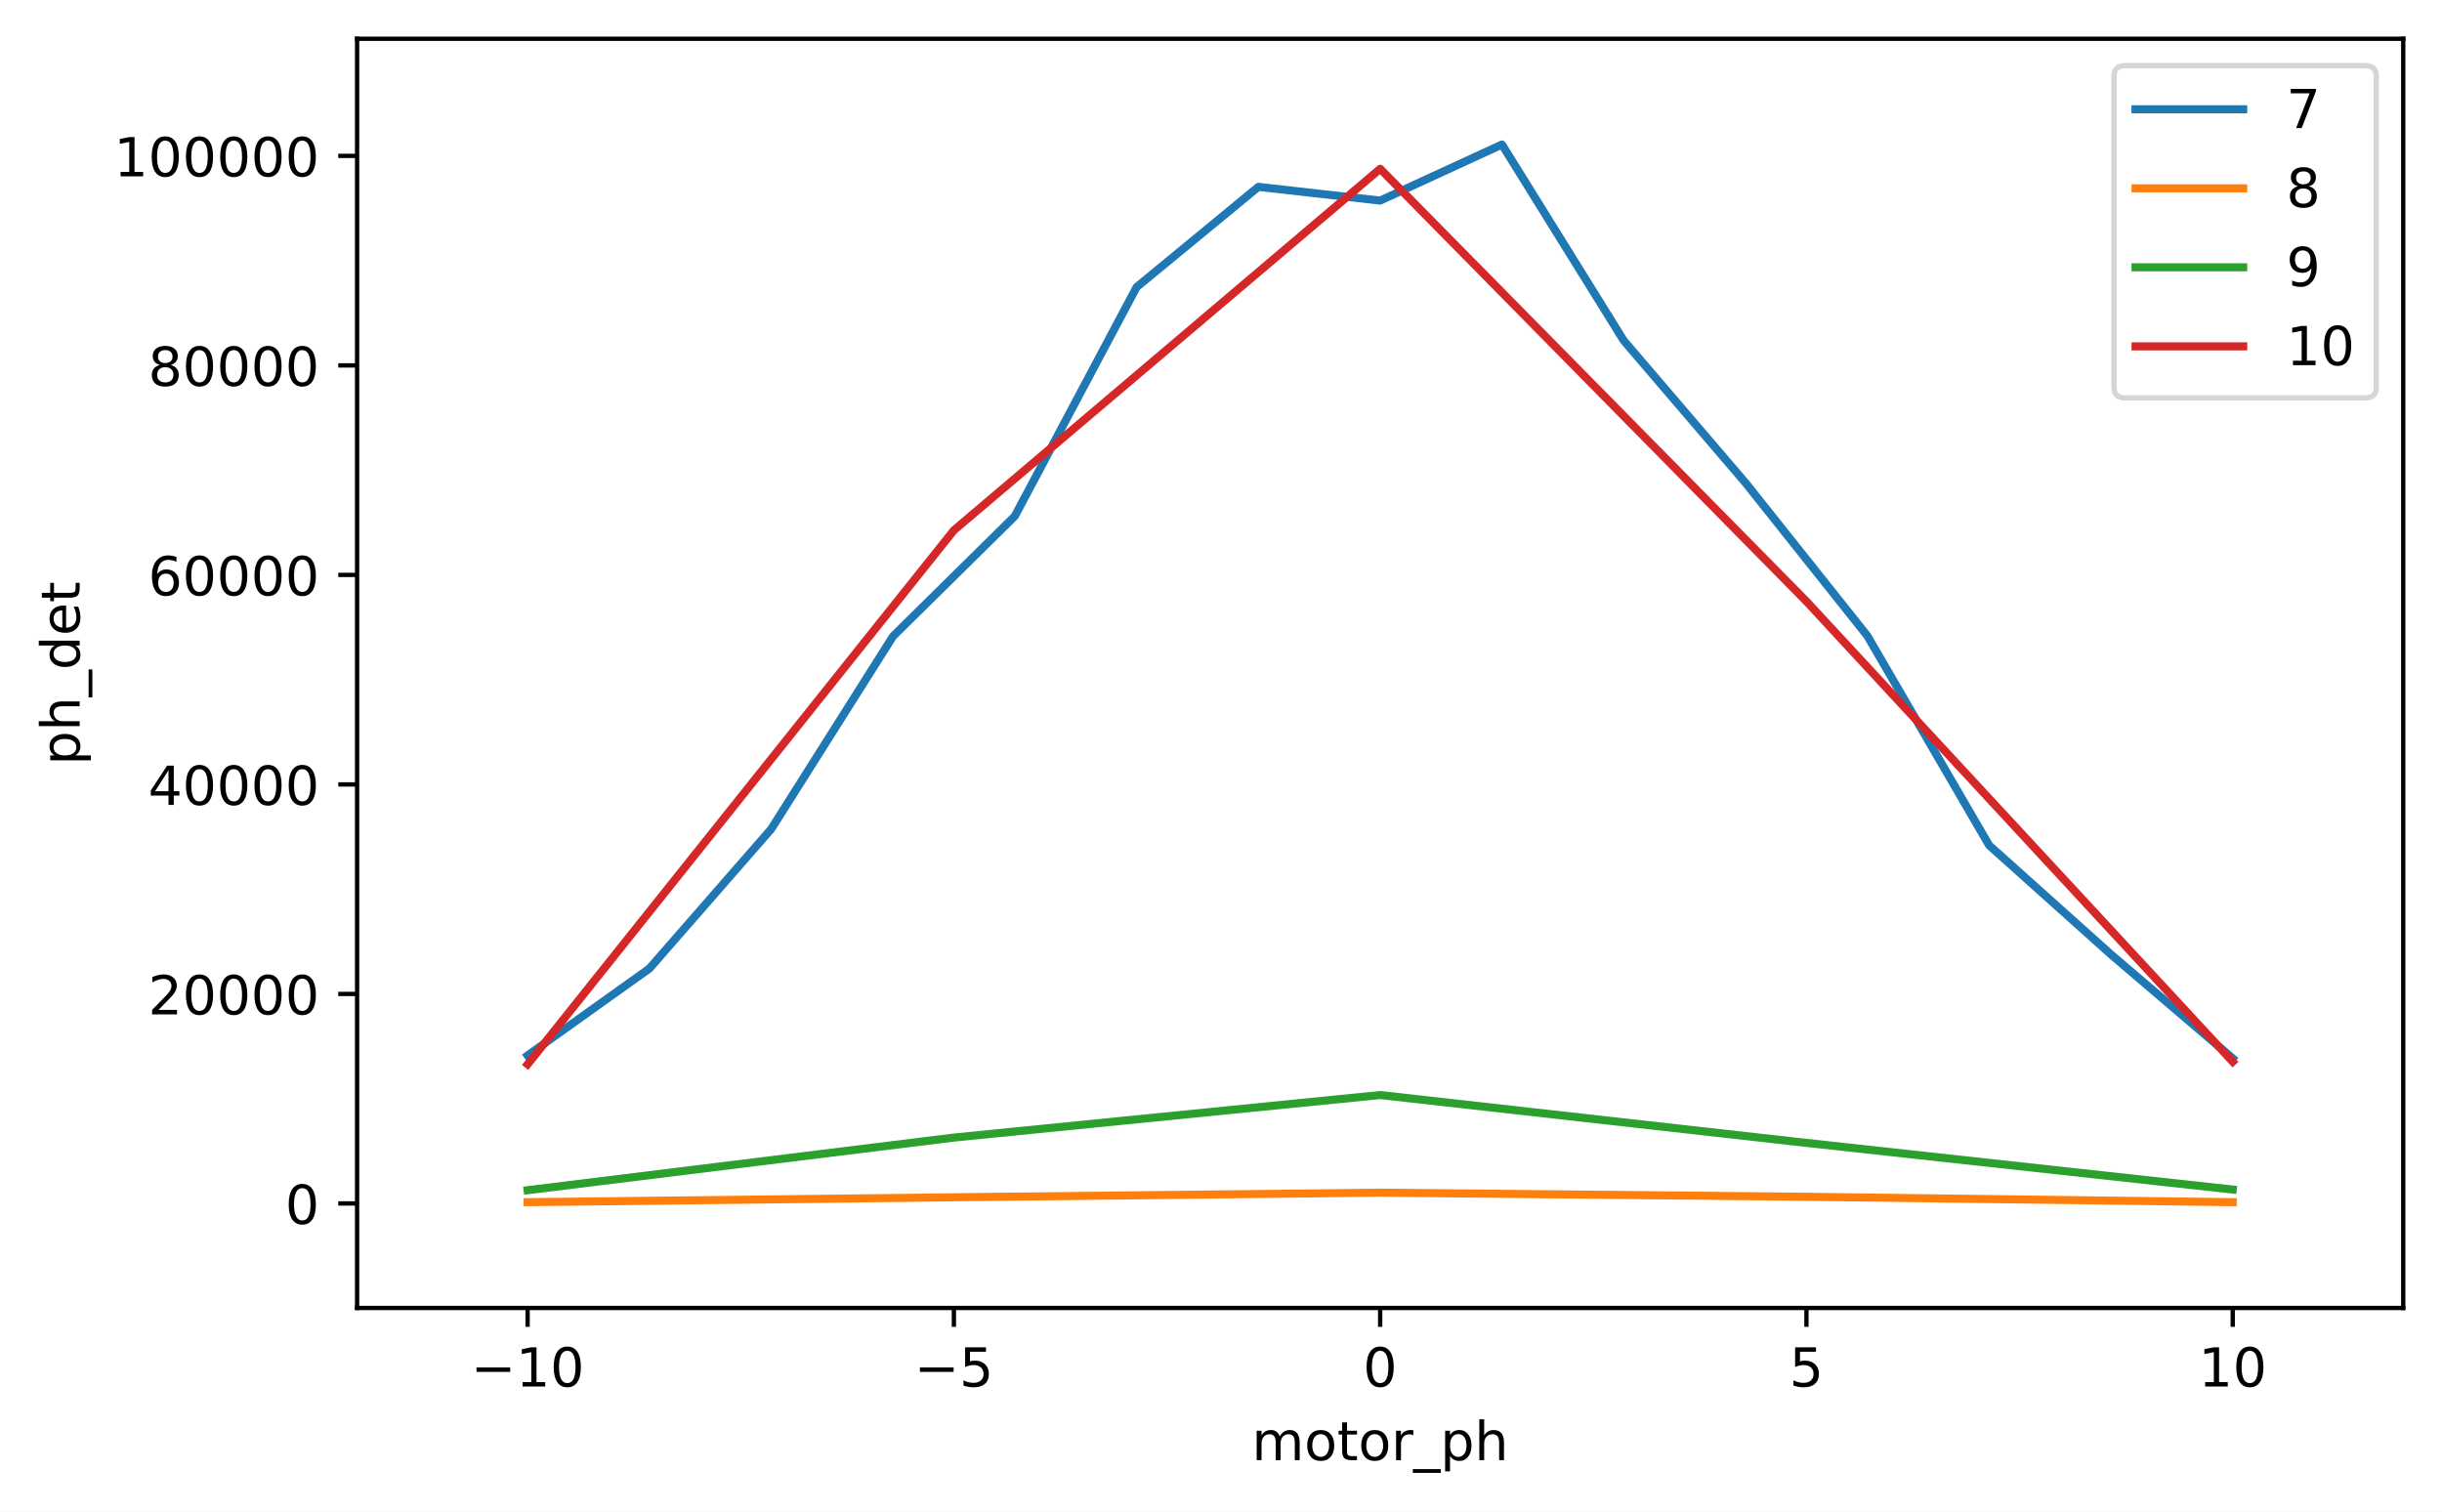
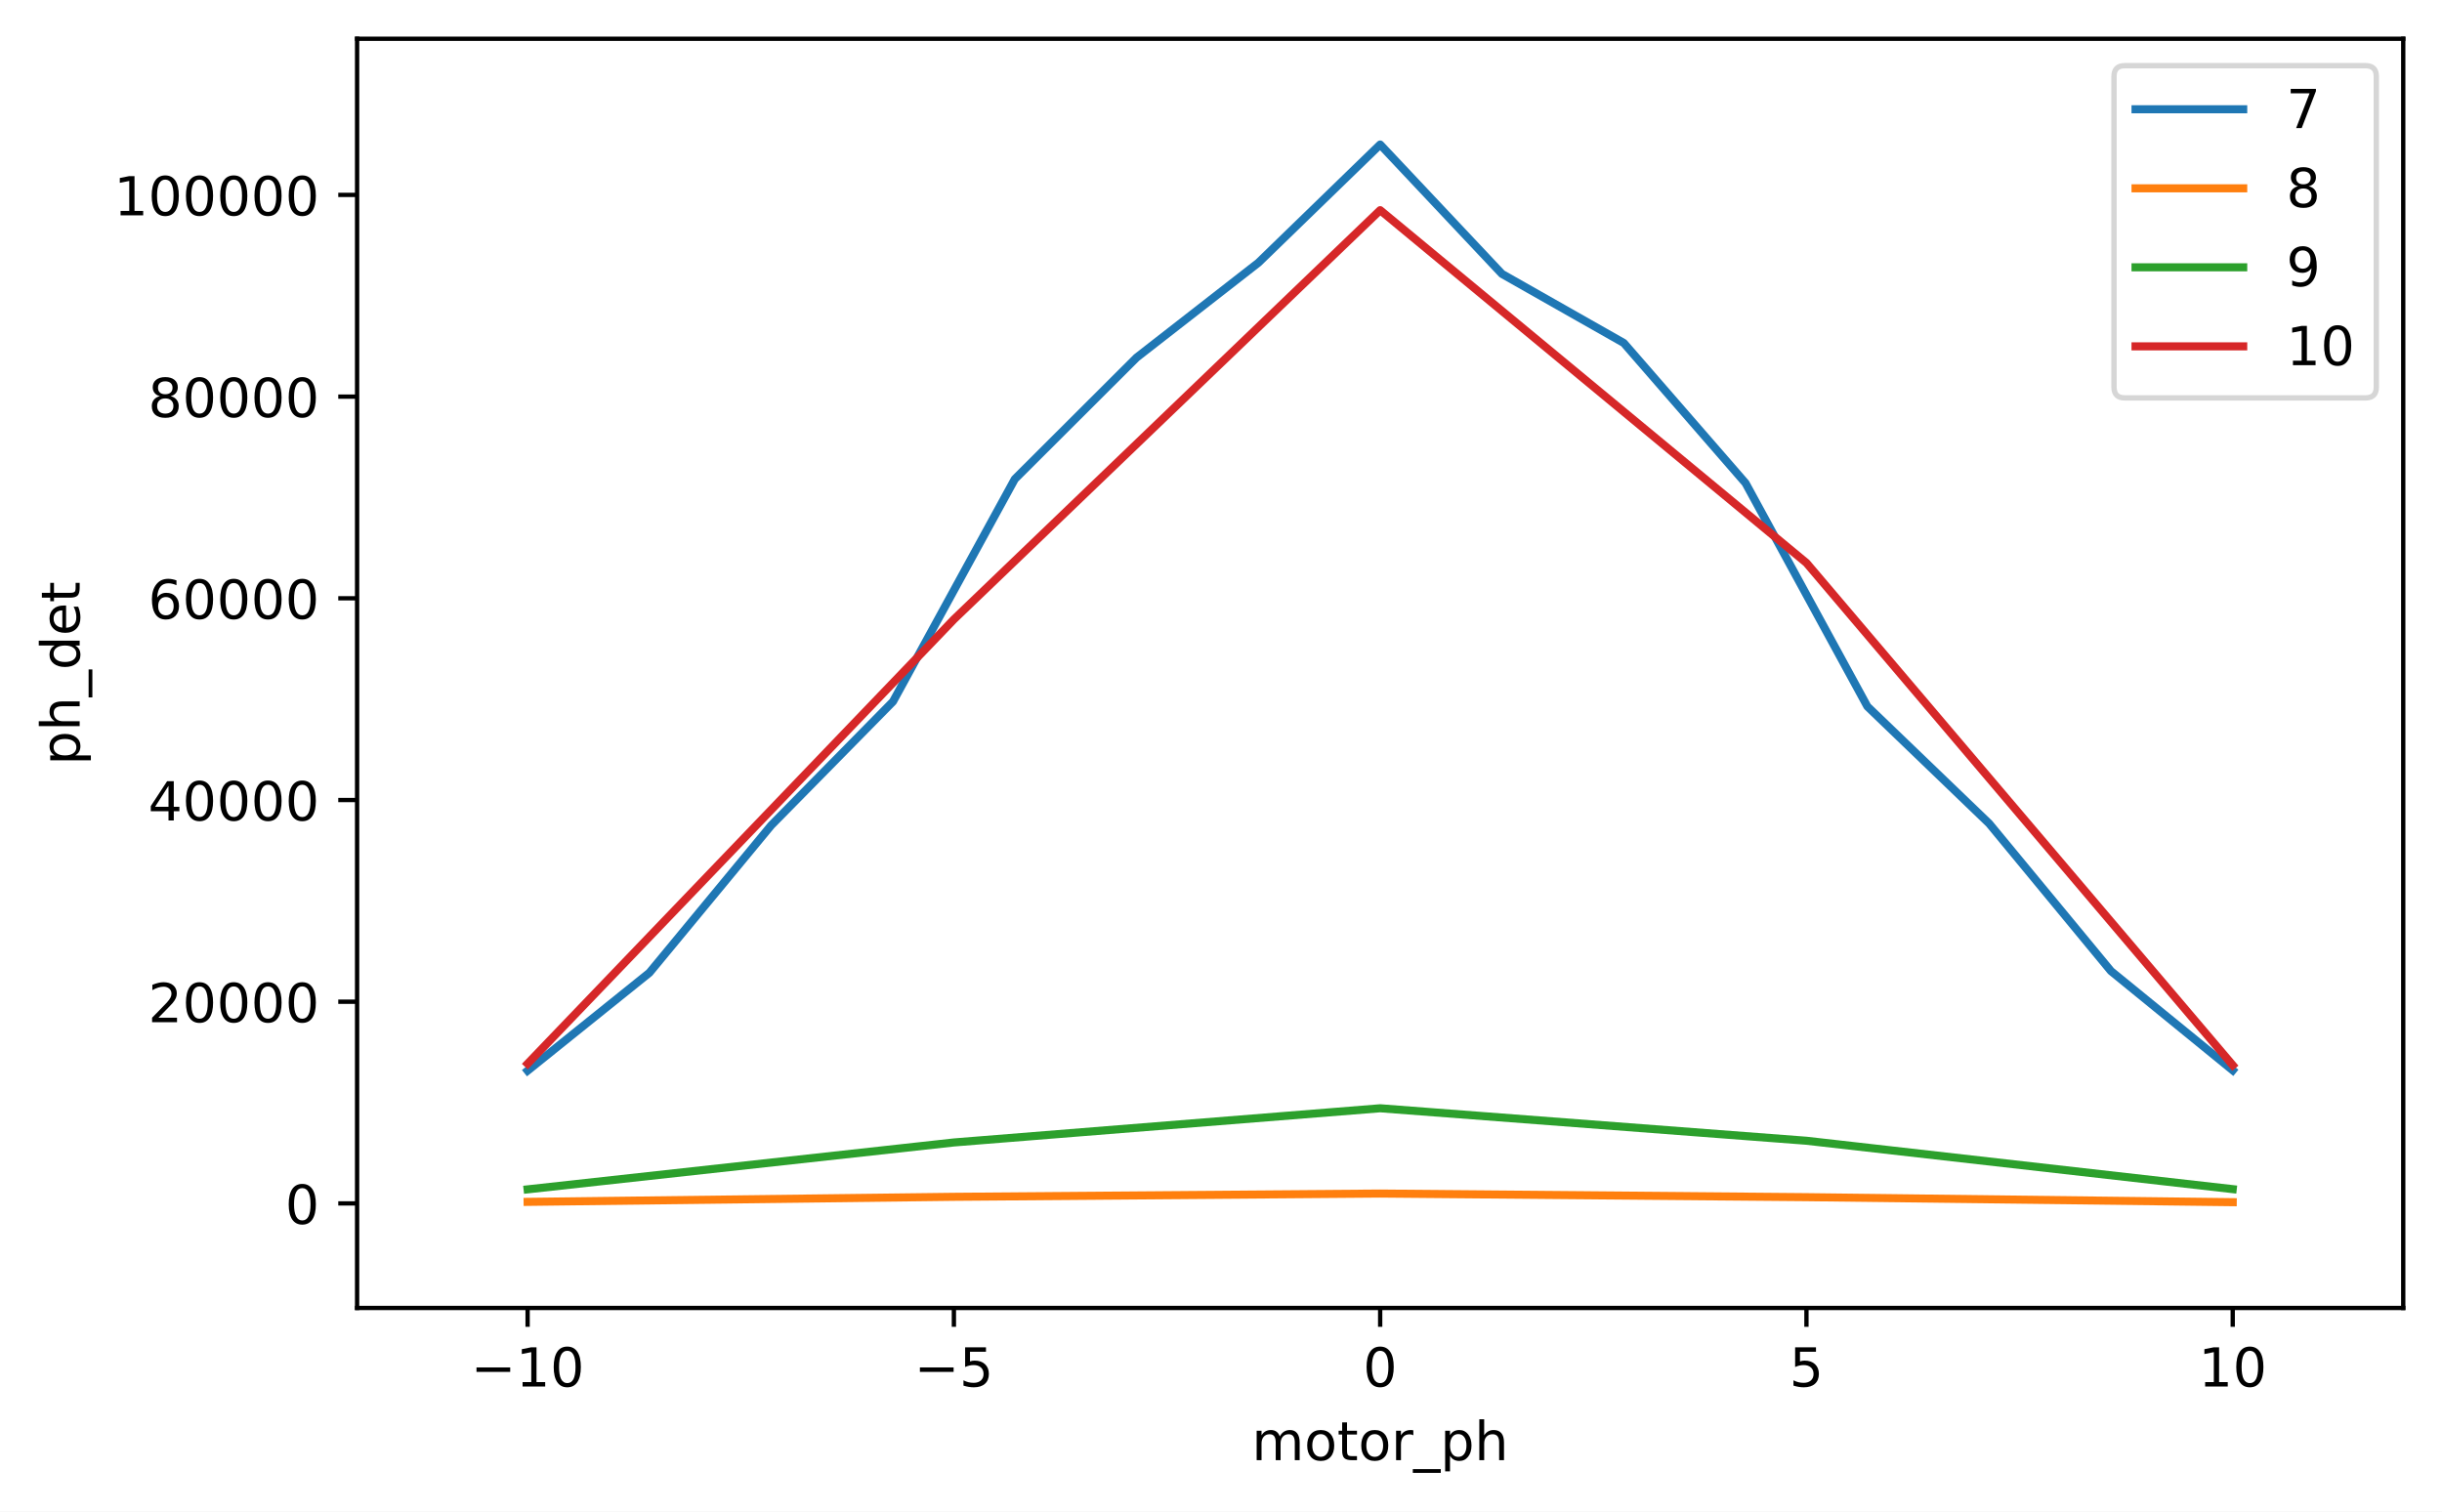
<svg xmlns="http://www.w3.org/2000/svg" xmlns:xlink="http://www.w3.org/1999/xlink" height="280.8pt" version="1.1" viewBox="0 0 453.6 280.8" width="453.6pt">
  <defs>
    <style type="text/css">
*{stroke-linecap:butt;stroke-linejoin:round;}
  </style>
  </defs>
  <g id="figure_1">
    <g id="patch_1">
      <path d="M 0 280.8  L 453.6 280.8  L 453.6 0  L 0 0  z " style="fill:#ffffff;" />
    </g>
    <g id="axes_1">
      <g id="patch_2">
        <path d="M 66.331 242.966  L 446.4 242.966  L 446.4 7.2  L 66.331 7.2  z " style="fill:#ffffff;" />
      </g>
      <g id="matplotlib.axis_1">
        <g id="xtick_1">
          <g id="line2d_1">
            <defs>
-               <path d="M 0 0  L 0 3.5  " id="md766d97374" style="stroke:#000000;stroke-width:0.8;" />
-             </defs>
-             <g>
-               <use style="stroke:#000000;stroke-width:0.8;" x="98.004" xlink:href="#md766d97374" y="242.966" />
+               <path d="M 0 0  L 0 3.5  " id="md4e290f3ae" style="stroke:#000000;stroke-width:0.8;" />
+             </defs>
+             <g>
+               <use style="stroke:#000000;stroke-width:0.8;" x="98.004" xlink:href="#md4e290f3ae" y="242.966" />
            </g>
          </g>
          <g id="text_1">
            <defs>
              <path d="M 10.594 35.5  L 73.188 35.5  L 73.188 27.203  L 10.594 27.203  z " id="DejaVuSans-8722" />
              <path d="M 12.406 8.297  L 28.516 8.297  L 28.516 63.922  L 10.984 60.406  L 10.984 69.391  L 28.422 72.906  L 38.281 72.906  L 38.281 8.297  L 54.391 8.297  L 54.391 0  L 12.406 0  z " id="DejaVuSans-49" />
              <path d="M 31.781 66.406  Q 24.172 66.406 20.328 58.906  Q 16.5 51.422 16.5 36.375  Q 16.5 21.391 20.328 13.891  Q 24.172 6.391 31.781 6.391  Q 39.453 6.391 43.281 13.891  Q 47.125 21.391 47.125 36.375  Q 47.125 51.422 43.281 58.906  Q 39.453 66.406 31.781 66.406  z M 31.781 74.219  Q 44.047 74.219 50.516 64.516  Q 56.984 54.828 56.984 36.375  Q 56.984 17.969 50.516 8.266  Q 44.047 -1.422 31.781 -1.422  Q 19.531 -1.422 13.062 8.266  Q 6.594 17.969 6.594 36.375  Q 6.594 54.828 13.062 64.516  Q 19.531 74.219 31.781 74.219  z " id="DejaVuSans-48" />
            </defs>
            <g transform="translate(87.4513 257.5641)scale(0.1 -0.1)">
              <use xlink:href="#DejaVuSans-8722" />
              <use x="83.789" xlink:href="#DejaVuSans-49" />
              <use x="147.412" xlink:href="#DejaVuSans-48" />
            </g>
          </g>
        </g>
        <g id="xtick_2">
          <g id="line2d_2">
            <g>
-               <use style="stroke:#000000;stroke-width:0.8;" x="177.185" xlink:href="#md766d97374" y="242.966" />
+               <use style="stroke:#000000;stroke-width:0.8;" x="177.185" xlink:href="#md4e290f3ae" y="242.966" />
            </g>
          </g>
          <g id="text_2">
            <defs>
              <path d="M 10.797 72.906  L 49.516 72.906  L 49.516 64.594  L 19.828 64.594  L 19.828 46.734  Q 21.969 47.469 24.109 47.828  Q 26.266 48.188 28.422 48.188  Q 40.625 48.188 47.75 41.5  Q 54.891 34.812 54.891 23.391  Q 54.891 11.625 47.562 5.094  Q 40.234 -1.422 26.906 -1.422  Q 22.312 -1.422 17.547 -0.641  Q 12.797 0.141 7.719 1.703  L 7.719 11.625  Q 12.109 9.234 16.797 8.062  Q 21.484 6.891 26.703 6.891  Q 35.156 6.891 40.078 11.328  Q 45.016 15.766 45.016 23.391  Q 45.016 31 40.078 35.438  Q 35.156 39.891 26.703 39.891  Q 22.75 39.891 18.812 39.016  Q 14.891 38.141 10.797 36.281  z " id="DejaVuSans-53" />
            </defs>
            <g transform="translate(169.8135 257.5641)scale(0.1 -0.1)">
              <use xlink:href="#DejaVuSans-8722" />
              <use x="83.789" xlink:href="#DejaVuSans-53" />
            </g>
          </g>
        </g>
        <g id="xtick_3">
          <g id="line2d_3">
            <g>
-               <use style="stroke:#000000;stroke-width:0.8;" x="256.366" xlink:href="#md766d97374" y="242.966" />
+               <use style="stroke:#000000;stroke-width:0.8;" x="256.366" xlink:href="#md4e290f3ae" y="242.966" />
            </g>
          </g>
          <g id="text_3">
            <g transform="translate(253.1844 257.5641)scale(0.1 -0.1)">
              <use xlink:href="#DejaVuSans-48" />
            </g>
          </g>
        </g>
        <g id="xtick_4">
          <g id="line2d_4">
            <g>
-               <use style="stroke:#000000;stroke-width:0.8;" x="335.547" xlink:href="#md766d97374" y="242.966" />
+               <use style="stroke:#000000;stroke-width:0.8;" x="335.547" xlink:href="#md4e290f3ae" y="242.966" />
            </g>
          </g>
          <g id="text_4">
            <g transform="translate(332.3654 257.5641)scale(0.1 -0.1)">
              <use xlink:href="#DejaVuSans-53" />
            </g>
          </g>
        </g>
        <g id="xtick_5">
          <g id="line2d_5">
            <g>
-               <use style="stroke:#000000;stroke-width:0.8;" x="414.728" xlink:href="#md766d97374" y="242.966" />
+               <use style="stroke:#000000;stroke-width:0.8;" x="414.728" xlink:href="#md4e290f3ae" y="242.966" />
            </g>
          </g>
          <g id="text_5">
            <g transform="translate(408.3651 257.5641)scale(0.1 -0.1)">
              <use xlink:href="#DejaVuSans-49" />
              <use x="63.623" xlink:href="#DejaVuSans-48" />
            </g>
          </g>
        </g>
        <g id="text_6">
          <defs>
            <path d="M 52 44.188  Q 55.375 50.25 60.062 53.125  Q 64.75 56 71.094 56  Q 79.641 56 84.281 50.016  Q 88.922 44.047 88.922 33.016  L 88.922 0  L 79.891 0  L 79.891 32.719  Q 79.891 40.578 77.094 44.375  Q 74.312 48.188 68.609 48.188  Q 61.625 48.188 57.562 43.547  Q 53.516 38.922 53.516 30.906  L 53.516 0  L 44.484 0  L 44.484 32.719  Q 44.484 40.625 41.703 44.406  Q 38.922 48.188 33.109 48.188  Q 26.219 48.188 22.156 43.531  Q 18.109 38.875 18.109 30.906  L 18.109 0  L 9.078 0  L 9.078 54.688  L 18.109 54.688  L 18.109 46.188  Q 21.188 51.219 25.484 53.609  Q 29.781 56 35.688 56  Q 41.656 56 45.828 52.969  Q 50 49.953 52 44.188  z " id="DejaVuSans-109" />
            <path d="M 30.609 48.391  Q 23.391 48.391 19.188 42.75  Q 14.984 37.109 14.984 27.297  Q 14.984 17.484 19.156 11.844  Q 23.344 6.203 30.609 6.203  Q 37.797 6.203 41.984 11.859  Q 46.188 17.531 46.188 27.297  Q 46.188 37.016 41.984 42.703  Q 37.797 48.391 30.609 48.391  z M 30.609 56  Q 42.328 56 49.016 48.375  Q 55.719 40.766 55.719 27.297  Q 55.719 13.875 49.016 6.219  Q 42.328 -1.422 30.609 -1.422  Q 18.844 -1.422 12.172 6.219  Q 5.516 13.875 5.516 27.297  Q 5.516 40.766 12.172 48.375  Q 18.844 56 30.609 56  z " id="DejaVuSans-111" />
            <path d="M 18.312 70.219  L 18.312 54.688  L 36.812 54.688  L 36.812 47.703  L 18.312 47.703  L 18.312 18.016  Q 18.312 11.328 20.141 9.422  Q 21.969 7.516 27.594 7.516  L 36.812 7.516  L 36.812 0  L 27.594 0  Q 17.188 0 13.234 3.875  Q 9.281 7.766 9.281 18.016  L 9.281 47.703  L 2.688 47.703  L 2.688 54.688  L 9.281 54.688  L 9.281 70.219  z " id="DejaVuSans-116" />
            <path d="M 41.109 46.297  Q 39.594 47.172 37.812 47.578  Q 36.031 48 33.891 48  Q 26.266 48 22.188 43.047  Q 18.109 38.094 18.109 28.812  L 18.109 0  L 9.078 0  L 9.078 54.688  L 18.109 54.688  L 18.109 46.188  Q 20.953 51.172 25.484 53.578  Q 30.031 56 36.531 56  Q 37.453 56 38.578 55.875  Q 39.703 55.766 41.062 55.516  z " id="DejaVuSans-114" />
            <path d="M 50.984 -16.609  L 50.984 -23.578  L -0.984 -23.578  L -0.984 -16.609  z " id="DejaVuSans-95" />
            <path d="M 18.109 8.203  L 18.109 -20.797  L 9.078 -20.797  L 9.078 54.688  L 18.109 54.688  L 18.109 46.391  Q 20.953 51.266 25.266 53.625  Q 29.594 56 35.594 56  Q 45.562 56 51.781 48.094  Q 58.016 40.188 58.016 27.297  Q 58.016 14.406 51.781 6.484  Q 45.562 -1.422 35.594 -1.422  Q 29.594 -1.422 25.266 0.953  Q 20.953 3.328 18.109 8.203  z M 48.688 27.297  Q 48.688 37.203 44.609 42.844  Q 40.531 48.484 33.406 48.484  Q 26.266 48.484 22.188 42.844  Q 18.109 37.203 18.109 27.297  Q 18.109 17.391 22.188 11.75  Q 26.266 6.109 33.406 6.109  Q 40.531 6.109 44.609 11.75  Q 48.688 17.391 48.688 27.297  z " id="DejaVuSans-112" />
            <path d="M 54.891 33.016  L 54.891 0  L 45.906 0  L 45.906 32.719  Q 45.906 40.484 42.875 44.328  Q 39.844 48.188 33.797 48.188  Q 26.516 48.188 22.312 43.547  Q 18.109 38.922 18.109 30.906  L 18.109 0  L 9.078 0  L 9.078 75.984  L 18.109 75.984  L 18.109 46.188  Q 21.344 51.125 25.703 53.562  Q 30.078 56 35.797 56  Q 45.219 56 50.047 50.172  Q 54.891 44.344 54.891 33.016  z " id="DejaVuSans-104" />
          </defs>
          <g transform="translate(232.518 271.2422)scale(0.1 -0.1)">
            <use xlink:href="#DejaVuSans-109" />
            <use x="97.412" xlink:href="#DejaVuSans-111" />
            <use x="158.594" xlink:href="#DejaVuSans-116" />
            <use x="197.803" xlink:href="#DejaVuSans-111" />
            <use x="258.984" xlink:href="#DejaVuSans-114" />
            <use x="300.098" xlink:href="#DejaVuSans-95" />
            <use x="350.098" xlink:href="#DejaVuSans-112" />
            <use x="413.574" xlink:href="#DejaVuSans-104" />
          </g>
        </g>
      </g>
      <g id="matplotlib.axis_2">
        <g id="ytick_1">
          <g id="line2d_6">
            <defs>
-               <path d="M 0 0  L -3.5 0  " id="m53844466c3" style="stroke:#000000;stroke-width:0.8;" />
-             </defs>
-             <g>
-               <use style="stroke:#000000;stroke-width:0.8;" x="66.331" xlink:href="#m53844466c3" y="223.552" />
+               <path d="M 0 0  L -3.5 0  " id="me6a98fd529" style="stroke:#000000;stroke-width:0.8;" />
+             </defs>
+             <g>
+               <use style="stroke:#000000;stroke-width:0.8;" x="66.331" xlink:href="#me6a98fd529" y="223.547" />
            </g>
          </g>
          <g id="text_7">
-             <g transform="translate(52.96875 227.3512)scale(0.1 -0.1)">
+             <g transform="translate(52.96875 227.3463)scale(0.1 -0.1)">
              <use xlink:href="#DejaVuSans-48" />
            </g>
          </g>
        </g>
        <g id="ytick_2">
          <g id="line2d_7">
            <g>
-               <use style="stroke:#000000;stroke-width:0.8;" x="66.331" xlink:href="#m53844466c3" y="184.633" />
+               <use style="stroke:#000000;stroke-width:0.8;" x="66.331" xlink:href="#me6a98fd529" y="186.079" />
            </g>
          </g>
          <g id="text_8">
            <defs>
              <path d="M 19.188 8.297  L 53.609 8.297  L 53.609 0  L 7.328 0  L 7.328 8.297  Q 12.938 14.109 22.625 23.891  Q 32.328 33.688 34.812 36.531  Q 39.547 41.844 41.422 45.531  Q 43.312 49.219 43.312 52.781  Q 43.312 58.594 39.234 62.25  Q 35.156 65.922 28.609 65.922  Q 23.969 65.922 18.812 64.312  Q 13.672 62.703 7.812 59.422  L 7.812 69.391  Q 13.766 71.781 18.938 73  Q 24.125 74.219 28.422 74.219  Q 39.75 74.219 46.484 68.547  Q 53.219 62.891 53.219 53.422  Q 53.219 48.922 51.531 44.891  Q 49.859 40.875 45.406 35.406  Q 44.188 33.984 37.641 27.219  Q 31.109 20.453 19.188 8.297  z " id="DejaVuSans-50" />
            </defs>
-             <g transform="translate(27.51875 188.4325)scale(0.1 -0.1)">
+             <g transform="translate(27.51875 189.8782)scale(0.1 -0.1)">
              <use xlink:href="#DejaVuSans-50" />
              <use x="63.623" xlink:href="#DejaVuSans-48" />
              <use x="127.246" xlink:href="#DejaVuSans-48" />
              <use x="190.869" xlink:href="#DejaVuSans-48" />
              <use x="254.492" xlink:href="#DejaVuSans-48" />
            </g>
          </g>
        </g>
        <g id="ytick_3">
          <g id="line2d_8">
            <g>
-               <use style="stroke:#000000;stroke-width:0.8;" x="66.331" xlink:href="#m53844466c3" y="145.715" />
+               <use style="stroke:#000000;stroke-width:0.8;" x="66.331" xlink:href="#me6a98fd529" y="148.611" />
            </g>
          </g>
          <g id="text_9">
            <defs>
              <path d="M 37.797 64.312  L 12.891 25.391  L 37.797 25.391  z M 35.203 72.906  L 47.609 72.906  L 47.609 25.391  L 58.016 25.391  L 58.016 17.188  L 47.609 17.188  L 47.609 0  L 37.797 0  L 37.797 17.188  L 4.891 17.188  L 4.891 26.703  z " id="DejaVuSans-52" />
            </defs>
-             <g transform="translate(27.51875 149.5138)scale(0.1 -0.1)">
+             <g transform="translate(27.51875 152.4101)scale(0.1 -0.1)">
              <use xlink:href="#DejaVuSans-52" />
              <use x="63.623" xlink:href="#DejaVuSans-48" />
              <use x="127.246" xlink:href="#DejaVuSans-48" />
              <use x="190.869" xlink:href="#DejaVuSans-48" />
              <use x="254.492" xlink:href="#DejaVuSans-48" />
            </g>
          </g>
        </g>
        <g id="ytick_4">
          <g id="line2d_9">
            <g>
-               <use style="stroke:#000000;stroke-width:0.8;" x="66.331" xlink:href="#m53844466c3" y="106.796" />
+               <use style="stroke:#000000;stroke-width:0.8;" x="66.331" xlink:href="#me6a98fd529" y="111.143" />
            </g>
          </g>
          <g id="text_10">
            <defs>
              <path d="M 33.016 40.375  Q 26.375 40.375 22.484 35.828  Q 18.609 31.297 18.609 23.391  Q 18.609 15.531 22.484 10.953  Q 26.375 6.391 33.016 6.391  Q 39.656 6.391 43.531 10.953  Q 47.406 15.531 47.406 23.391  Q 47.406 31.297 43.531 35.828  Q 39.656 40.375 33.016 40.375  z M 52.594 71.297  L 52.594 62.312  Q 48.875 64.062 45.094 64.984  Q 41.312 65.922 37.594 65.922  Q 27.828 65.922 22.672 59.328  Q 17.531 52.734 16.797 39.406  Q 19.672 43.656 24.016 45.922  Q 28.375 48.188 33.594 48.188  Q 44.578 48.188 50.953 41.516  Q 57.328 34.859 57.328 23.391  Q 57.328 12.156 50.688 5.359  Q 44.047 -1.422 33.016 -1.422  Q 20.359 -1.422 13.672 8.266  Q 6.984 17.969 6.984 36.375  Q 6.984 53.656 15.188 63.938  Q 23.391 74.219 37.203 74.219  Q 40.922 74.219 44.703 73.484  Q 48.484 72.75 52.594 71.297  z " id="DejaVuSans-54" />
            </defs>
-             <g transform="translate(27.51875 110.5951)scale(0.1 -0.1)">
+             <g transform="translate(27.51875 114.942)scale(0.1 -0.1)">
              <use xlink:href="#DejaVuSans-54" />
              <use x="63.623" xlink:href="#DejaVuSans-48" />
              <use x="127.246" xlink:href="#DejaVuSans-48" />
              <use x="190.869" xlink:href="#DejaVuSans-48" />
              <use x="254.492" xlink:href="#DejaVuSans-48" />
            </g>
          </g>
        </g>
        <g id="ytick_5">
          <g id="line2d_10">
            <g>
-               <use style="stroke:#000000;stroke-width:0.8;" x="66.331" xlink:href="#m53844466c3" y="67.877" />
+               <use style="stroke:#000000;stroke-width:0.8;" x="66.331" xlink:href="#me6a98fd529" y="73.675" />
            </g>
          </g>
          <g id="text_11">
            <defs>
              <path d="M 31.781 34.625  Q 24.75 34.625 20.719 30.859  Q 16.703 27.094 16.703 20.516  Q 16.703 13.922 20.719 10.156  Q 24.75 6.391 31.781 6.391  Q 38.812 6.391 42.859 10.172  Q 46.922 13.969 46.922 20.516  Q 46.922 27.094 42.891 30.859  Q 38.875 34.625 31.781 34.625  z M 21.922 38.812  Q 15.578 40.375 12.031 44.719  Q 8.5 49.078 8.5 55.328  Q 8.5 64.062 14.719 69.141  Q 20.953 74.219 31.781 74.219  Q 42.672 74.219 48.875 69.141  Q 55.078 64.062 55.078 55.328  Q 55.078 49.078 51.531 44.719  Q 48 40.375 41.703 38.812  Q 48.828 37.156 52.797 32.312  Q 56.781 27.484 56.781 20.516  Q 56.781 9.906 50.312 4.234  Q 43.844 -1.422 31.781 -1.422  Q 19.734 -1.422 13.25 4.234  Q 6.781 9.906 6.781 20.516  Q 6.781 27.484 10.781 32.312  Q 14.797 37.156 21.922 38.812  z M 18.312 54.391  Q 18.312 48.734 21.844 45.562  Q 25.391 42.391 31.781 42.391  Q 38.141 42.391 41.719 45.562  Q 45.312 48.734 45.312 54.391  Q 45.312 60.062 41.719 63.234  Q 38.141 66.406 31.781 66.406  Q 25.391 66.406 21.844 63.234  Q 18.312 60.062 18.312 54.391  z " id="DejaVuSans-56" />
            </defs>
-             <g transform="translate(27.51875 71.6764)scale(0.1 -0.1)">
+             <g transform="translate(27.51875 77.47396)scale(0.1 -0.1)">
              <use xlink:href="#DejaVuSans-56" />
              <use x="63.623" xlink:href="#DejaVuSans-48" />
              <use x="127.246" xlink:href="#DejaVuSans-48" />
              <use x="190.869" xlink:href="#DejaVuSans-48" />
              <use x="254.492" xlink:href="#DejaVuSans-48" />
            </g>
          </g>
        </g>
        <g id="ytick_6">
          <g id="line2d_11">
            <g>
-               <use style="stroke:#000000;stroke-width:0.8;" x="66.331" xlink:href="#m53844466c3" y="28.958" />
+               <use style="stroke:#000000;stroke-width:0.8;" x="66.331" xlink:href="#me6a98fd529" y="36.207" />
            </g>
          </g>
          <g id="text_12">
-             <g transform="translate(21.15625 32.75769)scale(0.1 -0.1)">
+             <g transform="translate(21.15625 40.00588)scale(0.1 -0.1)">
              <use xlink:href="#DejaVuSans-49" />
              <use x="63.623" xlink:href="#DejaVuSans-48" />
              <use x="127.246" xlink:href="#DejaVuSans-48" />
              <use x="190.869" xlink:href="#DejaVuSans-48" />
              <use x="254.492" xlink:href="#DejaVuSans-48" />
              <use x="318.115" xlink:href="#DejaVuSans-48" />
            </g>
          </g>
        </g>
        <g id="text_13">
          <defs>
            <path d="M 45.406 46.391  L 45.406 75.984  L 54.391 75.984  L 54.391 0  L 45.406 0  L 45.406 8.203  Q 42.578 3.328 38.25 0.953  Q 33.938 -1.422 27.875 -1.422  Q 17.969 -1.422 11.734 6.484  Q 5.516 14.406 5.516 27.297  Q 5.516 40.188 11.734 48.094  Q 17.969 56 27.875 56  Q 33.938 56 38.25 53.625  Q 42.578 51.266 45.406 46.391  z M 14.797 27.297  Q 14.797 17.391 18.875 11.75  Q 22.953 6.109 30.078 6.109  Q 37.203 6.109 41.297 11.75  Q 45.406 17.391 45.406 27.297  Q 45.406 37.203 41.297 42.844  Q 37.203 48.484 30.078 48.484  Q 22.953 48.484 18.875 42.844  Q 14.797 37.203 14.797 27.297  z " id="DejaVuSans-100" />
            <path d="M 56.203 29.594  L 56.203 25.203  L 14.891 25.203  Q 15.484 15.922 20.484 11.062  Q 25.484 6.203 34.422 6.203  Q 39.594 6.203 44.453 7.469  Q 49.312 8.734 54.109 11.281  L 54.109 2.781  Q 49.266 0.734 44.188 -0.344  Q 39.109 -1.422 33.891 -1.422  Q 20.797 -1.422 13.156 6.188  Q 5.516 13.812 5.516 26.812  Q 5.516 40.234 12.766 48.109  Q 20.016 56 32.328 56  Q 43.359 56 49.781 48.891  Q 56.203 41.797 56.203 29.594  z M 47.219 32.234  Q 47.125 39.594 43.094 43.984  Q 39.062 48.391 32.422 48.391  Q 24.906 48.391 20.391 44.141  Q 15.875 39.891 15.188 32.172  z " id="DejaVuSans-101" />
          </defs>
          <g transform="translate(14.79844 142.1367)rotate(-90)scale(0.1 -0.1)">
            <use xlink:href="#DejaVuSans-112" />
            <use x="63.477" xlink:href="#DejaVuSans-104" />
            <use x="126.855" xlink:href="#DejaVuSans-95" />
            <use x="176.855" xlink:href="#DejaVuSans-100" />
            <use x="240.332" xlink:href="#DejaVuSans-101" />
            <use x="301.855" xlink:href="#DejaVuSans-116" />
          </g>
        </g>
      </g>
      <g id="line2d_12">
-         <path clip-path="url(#p8c1a5075a4)" d="M 98.004 196.062  L 120.627 179.914  L 143.25 154.006  L 165.873 118.205  L 188.496 95.887  L 211.119 53.343  L 233.742 34.711  L 256.366 37.26  L 278.989 26.847  L 301.612 63.269  L 324.235 89.697  L 346.858 118.115  L 369.481 157.024  L 392.104 177.291  L 414.728 196.601  " style="fill:none;stroke:#1f77b4;stroke-linecap:square;stroke-width:1.5;" />
+         <path clip-path="url(#p69f3051951)" d="M 98.004 198.887  L 120.627 180.699  L 143.25 153.317  L 165.873 130.323  L 188.496 89.003  L 211.119 66.425  L 233.742 48.803  L 256.366 26.847  L 278.989 50.879  L 301.612 63.708  L 324.235 89.737  L 346.858 131.222  L 369.481 152.976  L 392.104 180.378  L 414.728 198.82  " style="fill:none;stroke:#1f77b4;stroke-linecap:square;stroke-width:1.5;" />
      </g>
      <g id="line2d_13">
-         <path clip-path="url(#p8c1a5075a4)" d="M 98.004 223.318  L 177.185 222.404  L 256.366 221.548  L 335.547 222.314  L 414.728 223.315  " style="fill:none;stroke:#ff7f0e;stroke-linecap:square;stroke-width:1.5;" />
+         <path clip-path="url(#p69f3051951)" d="M 98.004 223.259  L 177.185 222.32  L 256.366 221.713  L 335.547 222.386  L 414.728 223.318  " style="fill:none;stroke:#ff7f0e;stroke-linecap:square;stroke-width:1.5;" />
      </g>
      <g id="line2d_14">
-         <path clip-path="url(#p8c1a5075a4)" d="M 98.004 221.094  L 177.185 211.314  L 256.366 203.415  L 335.547 212.304  L 414.728 220.972  " style="fill:none;stroke:#2ca02c;stroke-linecap:square;stroke-width:1.5;" />
+         <path clip-path="url(#p69f3051951)" d="M 98.004 220.934  L 177.185 212.222  L 256.366 205.871  L 335.547 211.904  L 414.728 220.894  " style="fill:none;stroke:#2ca02c;stroke-linecap:square;stroke-width:1.5;" />
      </g>
      <g id="line2d_15">
-         <path clip-path="url(#p8c1a5075a4)" d="M 98.004 197.702  L 177.185 98.504  L 256.366 31.36  L 335.547 111.713  L 414.728 197.22  " style="fill:none;stroke:#d62728;stroke-linecap:square;stroke-width:1.5;" />
+         <path clip-path="url(#p69f3051951)" d="M 98.004 197.593  L 177.185 115.056  L 256.366 39.041  L 335.547 104.565  L 414.728 197.868  " style="fill:none;stroke:#d62728;stroke-linecap:square;stroke-width:1.5;" />
      </g>
      <g id="patch_3">
        <path d="M 66.331 242.966  L 66.331 7.2  " style="fill:none;stroke:#000000;stroke-linecap:square;stroke-linejoin:miter;stroke-width:0.8;" />
      </g>
      <g id="patch_4">
        <path d="M 446.4 242.966  L 446.4 7.2  " style="fill:none;stroke:#000000;stroke-linecap:square;stroke-linejoin:miter;stroke-width:0.8;" />
      </g>
      <g id="patch_5">
        <path d="M 66.331 242.966  L 446.4 242.966  " style="fill:none;stroke:#000000;stroke-linecap:square;stroke-linejoin:miter;stroke-width:0.8;" />
      </g>
      <g id="patch_6">
        <path d="M 66.331 7.2  L 446.4 7.2  " style="fill:none;stroke:#000000;stroke-linecap:square;stroke-linejoin:miter;stroke-width:0.8;" />
      </g>
      <g id="legend_1">
        <g id="patch_7">
          <path d="M 394.675 73.912  L 439.4 73.912  Q 441.4 73.912 441.4 71.912  L 441.4 14.2  Q 441.4 12.2 439.4 12.2  L 394.675 12.2  Q 392.675 12.2 392.675 14.2  L 392.675 71.912  Q 392.675 73.912 394.675 73.912  z " style="fill:#ffffff;opacity:0.8;stroke:#cccccc;stroke-linejoin:miter;" />
        </g>
        <g id="line2d_16">
          <path d="M 396.675 20.298  L 416.675 20.298  " style="fill:none;stroke:#1f77b4;stroke-linecap:square;stroke-width:1.5;" />
        </g>
        <g id="line2d_17" />
        <g id="text_14">
          <defs>
            <path d="M 8.203 72.906  L 55.078 72.906  L 55.078 68.703  L 28.609 0  L 18.312 0  L 43.219 64.594  L 8.203 64.594  z " id="DejaVuSans-55" />
          </defs>
          <g transform="translate(424.675 23.79844)scale(0.1 -0.1)">
            <use xlink:href="#DejaVuSans-55" />
          </g>
        </g>
        <g id="line2d_18">
          <path d="M 396.675 34.977  L 416.675 34.977  " style="fill:none;stroke:#ff7f0e;stroke-linecap:square;stroke-width:1.5;" />
        </g>
        <g id="line2d_19" />
        <g id="text_15">
          <g transform="translate(424.675 38.47656)scale(0.1 -0.1)">
            <use xlink:href="#DejaVuSans-56" />
          </g>
        </g>
        <g id="line2d_20">
          <path d="M 396.675 49.655  L 416.675 49.655  " style="fill:none;stroke:#2ca02c;stroke-linecap:square;stroke-width:1.5;" />
        </g>
        <g id="line2d_21" />
        <g id="text_16">
          <defs>
            <path d="M 10.984 1.516  L 10.984 10.5  Q 14.703 8.734 18.5 7.812  Q 22.312 6.891 25.984 6.891  Q 35.75 6.891 40.891 13.453  Q 46.047 20.016 46.781 33.406  Q 43.953 29.203 39.594 26.953  Q 35.25 24.703 29.984 24.703  Q 19.047 24.703 12.672 31.312  Q 6.297 37.938 6.297 49.422  Q 6.297 60.641 12.938 67.422  Q 19.578 74.219 30.609 74.219  Q 43.266 74.219 49.922 64.516  Q 56.594 54.828 56.594 36.375  Q 56.594 19.141 48.406 8.859  Q 40.234 -1.422 26.422 -1.422  Q 22.703 -1.422 18.891 -0.688  Q 15.094 0.047 10.984 1.516  z M 30.609 32.422  Q 37.25 32.422 41.125 36.953  Q 45.016 41.5 45.016 49.422  Q 45.016 57.281 41.125 61.844  Q 37.25 66.406 30.609 66.406  Q 23.969 66.406 20.094 61.844  Q 16.219 57.281 16.219 49.422  Q 16.219 41.5 20.094 36.953  Q 23.969 32.422 30.609 32.422  z " id="DejaVuSans-57" />
          </defs>
          <g transform="translate(424.675 53.15469)scale(0.1 -0.1)">
            <use xlink:href="#DejaVuSans-57" />
          </g>
        </g>
        <g id="line2d_22">
          <path d="M 396.675 64.333  L 416.675 64.333  " style="fill:none;stroke:#d62728;stroke-linecap:square;stroke-width:1.5;" />
        </g>
        <g id="line2d_23" />
        <g id="text_17">
          <g transform="translate(424.675 67.83281)scale(0.1 -0.1)">
            <use xlink:href="#DejaVuSans-49" />
            <use x="63.623" xlink:href="#DejaVuSans-48" />
          </g>
        </g>
      </g>
    </g>
  </g>
  <defs>
-     <clipPath id="p8c1a5075a4">
+     <clipPath id="p69f3051951">
      <rect height="235.766" width="380.069" x="66.331" y="7.2" />
    </clipPath>
  </defs>
</svg>
